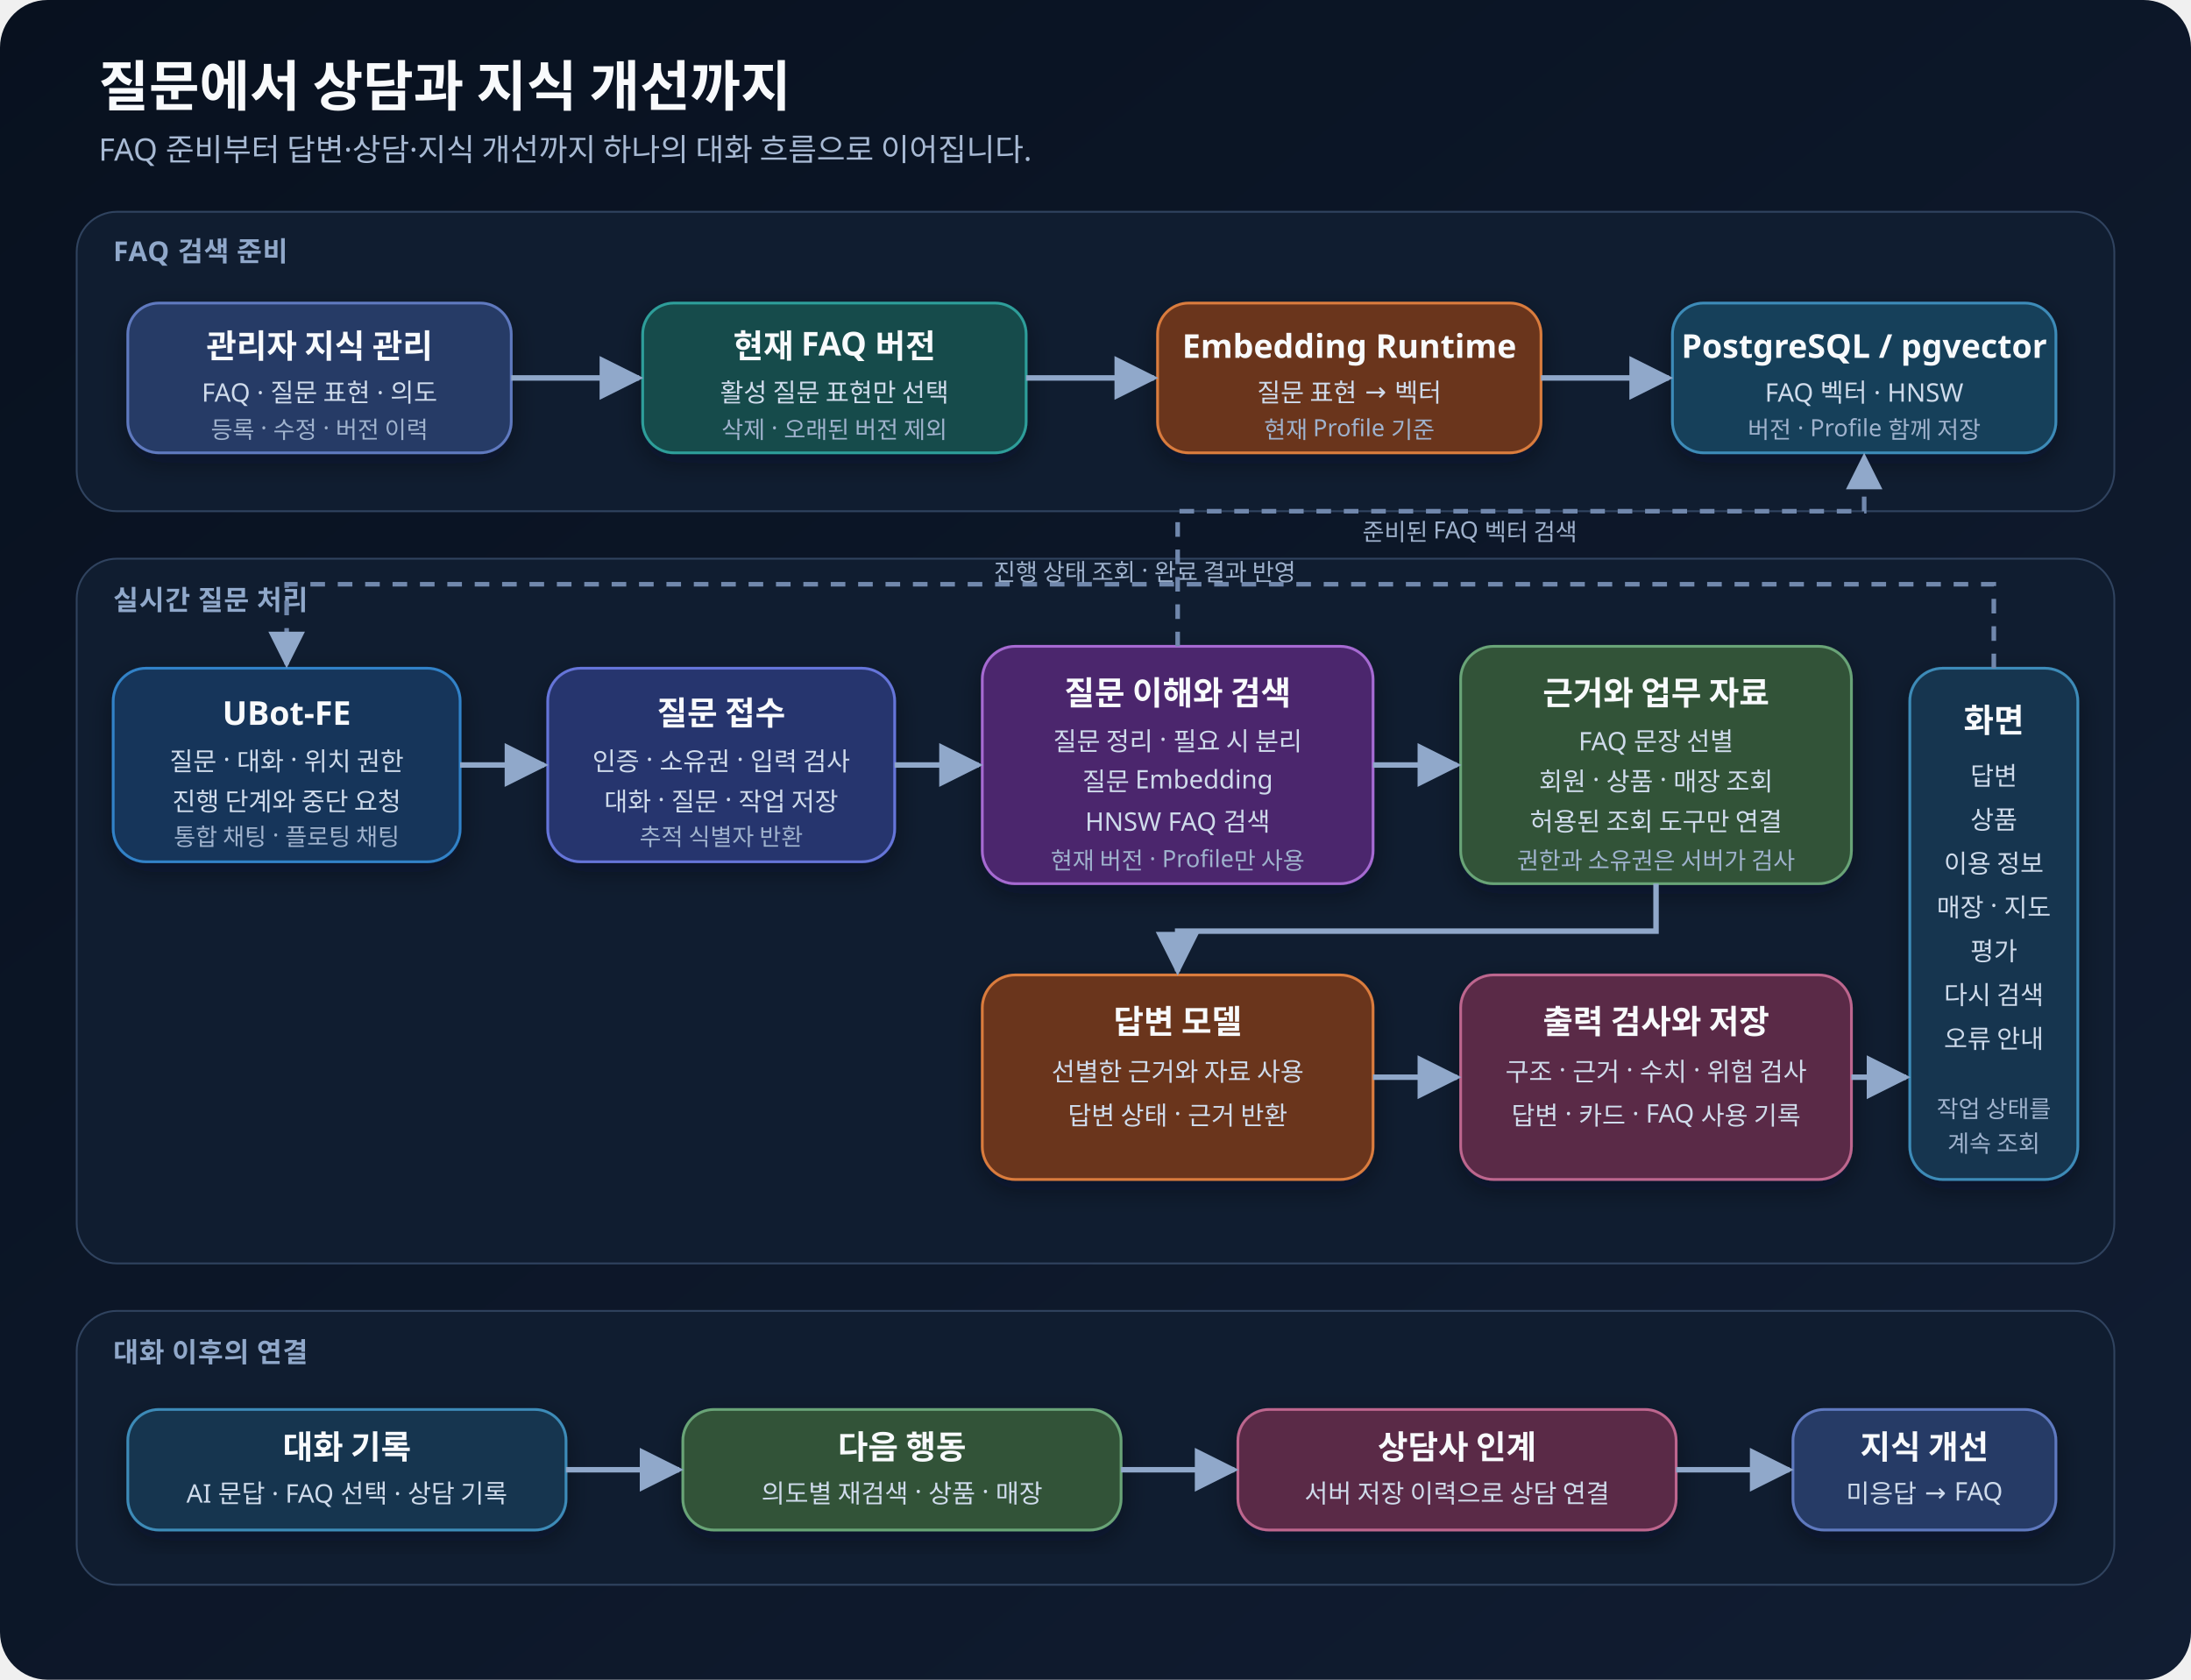
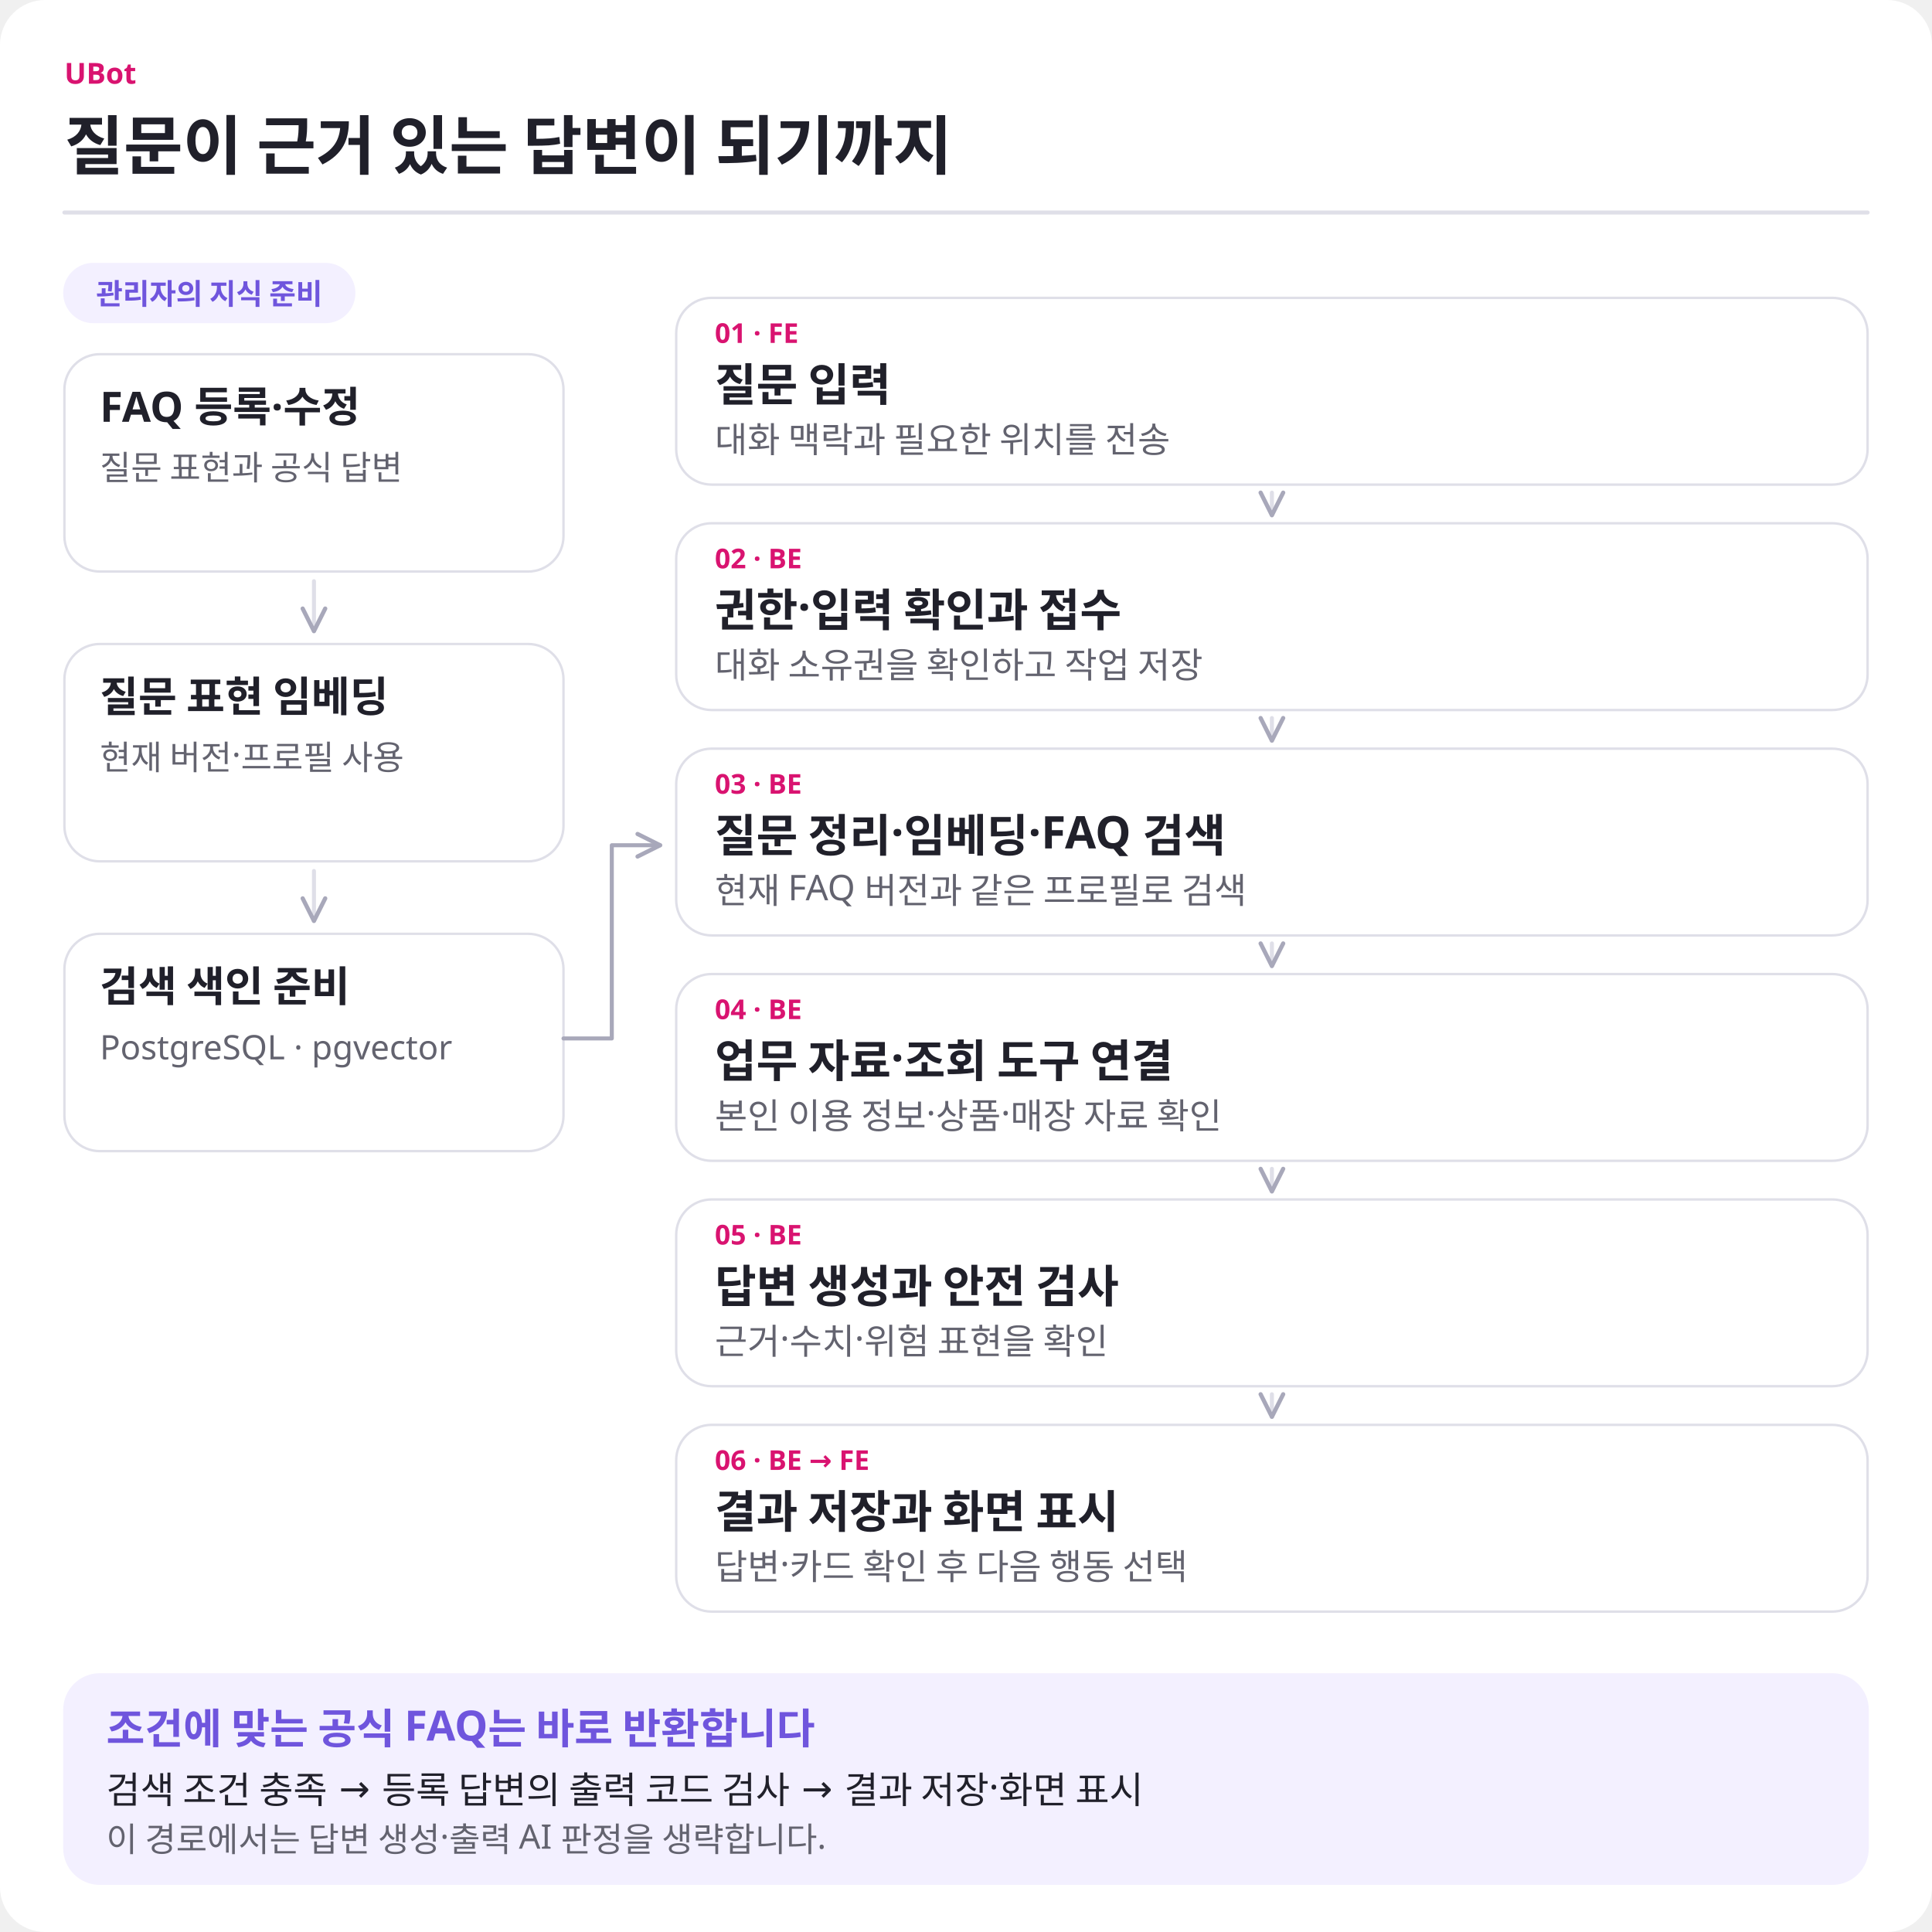
- <svg xmlns="http://www.w3.org/2000/svg" width="1200" height="920" viewBox="0 0 1200 920" role="img" aria-labelledby="title desc">
+ <svg xmlns="http://www.w3.org/2000/svg" width="1200" height="1200" viewBox="0 0 1200 1200" role="img" aria-labelledby="title desc">
  <defs>
-     <linearGradient id="bg" x1="0" y1="0" x2="1" y2="1">
-       <stop offset="0" stop-color="#08111f" />
-       <stop offset="1" stop-color="#111d32" />
-     </linearGradient>
-     <filter id="shadow" x="-20%" y="-20%" width="140%" height="140%">
-       <feDropShadow dx="0" dy="5" stdDeviation="7" flood-color="#020617" flood-opacity="0.38" />
-     </filter>
-     <marker id="arrow" viewBox="0 0 10 10" refX="9" refY="5" markerWidth="8" markerHeight="8" orient="auto-start-reverse">
-       <path d="M 0 0 L 10 5 L 0 10 z" fill="#90a8ca" />
+     <marker id="arrow" viewBox="0 0 10 10" refX="9" refY="5" markerWidth="7" markerHeight="7" orient="auto-start-reverse">
+       <path d="M1 1 L9 5 L1 9" fill="none" stroke="#A8A8BA" stroke-width="1.5" stroke-linecap="round" stroke-linejoin="round" />
    </marker>
-     <style>
-       .title { fill:#f8fafc; font:700 30px 'Pretendard','Noto Sans KR','Segoe UI',sans-serif; }
-       .subtitle { fill:#a8bad4; font:500 17px 'Pretendard','Noto Sans KR','Segoe UI',sans-serif; }
-       .lane { fill:#90a8ca; font:700 15px 'Pretendard','Noto Sans KR','Segoe UI',sans-serif; letter-spacing:.4px; }
-       .card-title { fill:#f8fafc; font:700 18px 'Pretendard','Noto Sans KR','Segoe UI',sans-serif; }
-       .card-body { fill:#cfdbeb; font:500 14px 'Pretendard','Noto Sans KR','Segoe UI',sans-serif; }
-       .small { fill:#9fb2cd; font:500 13px 'Pretendard','Noto Sans KR','Segoe UI',sans-serif; }
-       .line { stroke:#90a8ca; stroke-width:3; fill:none; marker-end:url(#arrow); }
-       .dash { stroke:#7188ad; stroke-width:2.5; fill:none; stroke-dasharray:8 7; marker-end:url(#arrow); }
-       .card { stroke-width:1.5; filter:url(#shadow); }
-     </style>
  </defs>
-   <rect width="1200" height="920" rx="26" fill="url(#bg)" />
-   <text x="54" y="58" class="title">질문에서 상담과 지식 개선까지</text>
-   <text x="54" y="88" class="subtitle">FAQ 준비부터 답변·상담·지식 개선까지 하나의 대화 흐름으로 이어집니다.</text>
-   <rect x="42" y="116" width="1116" height="164" rx="22" fill="#101d30" stroke="#30435f" />
-   <text x="62" y="143" class="lane">FAQ 검색 준비</text>
-   <rect x="70" y="166" width="210" height="82" rx="17" fill="#263b66" stroke="#5f79bf" class="card" />
-   <text x="175" y="196" text-anchor="middle" class="card-title">관리자 지식 관리</text>
-   <text x="175" y="220" text-anchor="middle" class="card-body">FAQ · 질문 표현 · 의도</text>
-   <text x="175" y="240" text-anchor="middle" class="small">등록 · 수정 · 버전 이력</text>
-   <rect x="352" y="166" width="210" height="82" rx="17" fill="#124c4b" stroke="#2f9e9a" class="card" />
-   <text x="457" y="196" text-anchor="middle" class="card-title">현재 FAQ 버전</text>
-   <text x="457" y="220" text-anchor="middle" class="card-body">활성 질문 표현만 선택</text>
-   <text x="457" y="240" text-anchor="middle" class="small">삭제 · 오래된 버전 제외</text>
-   <rect x="634" y="166" width="210" height="82" rx="17" fill="#6b361d" stroke="#da7b3e" class="card" />
-   <text x="739" y="196" text-anchor="middle" class="card-title">Embedding Runtime</text>
-   <text x="739" y="220" text-anchor="middle" class="card-body">질문 표현 → 벡터</text>
-   <text x="739" y="240" text-anchor="middle" class="small">현재 Profile 기준</text>
-   <rect x="916" y="166" width="210" height="82" rx="17" fill="#16415a" stroke="#3d8bb8" class="card" />
-   <text x="1021" y="196" text-anchor="middle" class="card-title">PostgreSQL / pgvector</text>
-   <text x="1021" y="220" text-anchor="middle" class="card-body">FAQ 벡터 · HNSW</text>
-   <text x="1021" y="240" text-anchor="middle" class="small">버전 · Profile 함께 저장</text>
-   <path d="M 280 207 H 350" class="line" />
-   <path d="M 562 207 H 632" class="line" />
-   <path d="M 844 207 H 914" class="line" />
-   <rect x="42" y="306" width="1116" height="386" rx="22" fill="#101d30" stroke="#30435f" />
-   <text x="62" y="334" class="lane">실시간 질문 처리</text>
-   <rect x="62" y="366" width="190" height="106" rx="18" fill="#12345a" stroke="#3282c8" class="card" />
-   <text x="157" y="397" text-anchor="middle" class="card-title">UBot-FE</text>
-   <text x="157" y="422" text-anchor="middle" class="card-body">질문 · 대화 · 위치 권한</text>
-   <text x="157" y="444" text-anchor="middle" class="card-body">진행 단계와 중단 요청</text>
-   <text x="157" y="463" text-anchor="middle" class="small">통합 채팅 · 플로팅 채팅</text>
-   <rect x="300" y="366" width="190" height="106" rx="18" fill="#28356e" stroke="#6574d9" class="card" />
-   <text x="395" y="397" text-anchor="middle" class="card-title">질문 접수</text>
-   <text x="395" y="422" text-anchor="middle" class="card-body">인증 · 소유권 · 입력 검사</text>
-   <text x="395" y="444" text-anchor="middle" class="card-body">대화 · 질문 · 작업 저장</text>
-   <text x="395" y="463" text-anchor="middle" class="small">추적 식별자 반환</text>
-   <rect x="538" y="354" width="214" height="130" rx="18" fill="#4c286d" stroke="#a66ad2" class="card" />
-   <text x="645" y="386" text-anchor="middle" class="card-title">질문 이해와 검색</text>
-   <text x="645" y="411" text-anchor="middle" class="card-body">질문 정리 · 필요 시 분리</text>
-   <text x="645" y="433" text-anchor="middle" class="card-body">질문 Embedding</text>
-   <text x="645" y="455" text-anchor="middle" class="card-body">HNSW FAQ 검색</text>
-   <text x="645" y="476" text-anchor="middle" class="small">현재 버전 · Profile만 사용</text>
-   <rect x="800" y="354" width="214" height="130" rx="18" fill="#325339" stroke="#69a477" class="card" />
-   <text x="907" y="386" text-anchor="middle" class="card-title">근거와 업무 자료</text>
-   <text x="907" y="411" text-anchor="middle" class="card-body">FAQ 문장 선별</text>
-   <text x="907" y="433" text-anchor="middle" class="card-body">회원 · 상품 · 매장 조회</text>
-   <text x="907" y="455" text-anchor="middle" class="card-body">허용된 조회 도구만 연결</text>
-   <text x="907" y="476" text-anchor="middle" class="small">권한과 소유권은 서버가 검사</text>
-   <rect x="538" y="534" width="214" height="112" rx="18" fill="#6b361d" stroke="#da7b3e" class="card" />
-   <text x="645" y="566" text-anchor="middle" class="card-title">답변 모델</text>
-   <text x="645" y="592" text-anchor="middle" class="card-body">선별한 근거와 자료 사용</text>
-   <text x="645" y="616" text-anchor="middle" class="card-body">답변 상태 · 근거 반환</text>
-   <rect x="800" y="534" width="214" height="112" rx="18" fill="#5a2947" stroke="#bd668e" class="card" />
-   <text x="907" y="566" text-anchor="middle" class="card-title">출력 검사와 저장</text>
-   <text x="907" y="592" text-anchor="middle" class="card-body">구조 · 근거 · 수치 · 위험 검사</text>
-   <text x="907" y="616" text-anchor="middle" class="card-body">답변 · 카드 · FAQ 사용 기록</text>
-   <rect x="1046" y="366" width="92" height="280" rx="18" fill="#17364f" stroke="#3d8bb8" class="card" />
-   <text x="1092" y="401" text-anchor="middle" class="card-title">화면</text>
-   <text x="1092" y="430" text-anchor="middle" class="card-body">답변</text>
-   <text x="1092" y="454" text-anchor="middle" class="card-body">상품</text>
-   <text x="1092" y="478" text-anchor="middle" class="card-body">이용 정보</text>
-   <text x="1092" y="502" text-anchor="middle" class="card-body">매장 · 지도</text>
-   <text x="1092" y="526" text-anchor="middle" class="card-body">평가</text>
-   <text x="1092" y="550" text-anchor="middle" class="card-body">다시 검색</text>
-   <text x="1092" y="574" text-anchor="middle" class="card-body">오류 안내</text>
-   <text x="1092" y="612" text-anchor="middle" class="small">작업 상태를</text>
-   <text x="1092" y="631" text-anchor="middle" class="small">계속 조회</text>
-   <path d="M 252 419 H 298" class="line" />
-   <path d="M 490 419 H 536" class="line" />
-   <path d="M 752 419 H 798" class="line" />
-   <path d="M 907 484 V 510 H 645 V 532" class="line" />
-   <path d="M 752 590 H 798" class="line" />
-   <path d="M 1014 590 H 1044" class="line" />
-   <path d="M 1092 366 V 320 H 157 V 364" class="dash" />
-   <text x="627" y="318" text-anchor="middle" class="small">진행 상태 조회 · 완료 결과 반영</text>
-   <path d="M 645 354 V 280 H 1021 V 250" class="dash" />
-   <text x="805" y="296" text-anchor="middle" class="small">준비된 FAQ 벡터 검색</text>
-   <rect x="42" y="718" width="1116" height="150" rx="22" fill="#101d30" stroke="#30435f" />
-   <text x="62" y="746" class="lane">대화 이후의 연결</text>
-   <rect x="70" y="772" width="240" height="66" rx="17" fill="#17364f" stroke="#3d8bb8" class="card" />
-   <text x="190" y="799" text-anchor="middle" class="card-title">대화 기록</text>
-   <text x="190" y="823" text-anchor="middle" class="card-body">AI 문답 · FAQ 선택 · 상담 기록</text>
-   <rect x="374" y="772" width="240" height="66" rx="17" fill="#325339" stroke="#69a477" class="card" />
-   <text x="494" y="799" text-anchor="middle" class="card-title">다음 행동</text>
-   <text x="494" y="823" text-anchor="middle" class="card-body">의도별 재검색 · 상품 · 매장</text>
-   <rect x="678" y="772" width="240" height="66" rx="17" fill="#5a2947" stroke="#bd668e" class="card" />
-   <text x="798" y="799" text-anchor="middle" class="card-title">상담사 인계</text>
-   <text x="798" y="823" text-anchor="middle" class="card-body">서버 저장 이력으로 상담 연결</text>
-   <rect x="982" y="772" width="144" height="66" rx="17" fill="#263b66" stroke="#5f79bf" class="card" />
-   <text x="1054" y="799" text-anchor="middle" class="card-title">지식 개선</text>
-   <text x="1054" y="823" text-anchor="middle" class="card-body">미응답 → FAQ</text>
-   <path d="M 310 805 H 372" class="line" />
-   <path d="M 614 805 H 676" class="line" />
-   <path d="M 918 805 H 980" class="line" />
+   <rect width="1200" height="1200" rx="28" fill="#FFFFFF" />
+   <g font-family="'SUITE','Malgun Gothic','Noto Sans KR','Apple SD Gothic Neo',sans-serif">
+     <text x="40" y="52" font-size="18" fill="#D91370" font-weight="750" text-anchor="start">UBot</text>
+     <text x="40" y="105" font-size="40" fill="#20202A" font-weight="750" text-anchor="start">질문이 근거 있는 답변이 되기까지</text>
+     <path d="M40 132 L1160 132" fill="none" stroke="#DFDFE8" stroke-width="2.5" stroke-linecap="round" />
+     <rect x="40" y="164" width="180" height="36" rx="18" fill="#F3F0FF" stroke="#F3F0FF" stroke-width="1.5" />
+     <text x="130" y="189" font-size="18" fill="#6F55DD" font-weight="700" text-anchor="middle">관리자의 지식 준비</text>
+     <rect x="40" y="220" width="310" height="135" rx="22" fill="#FFF" stroke="#DFDFE8" stroke-width="1.5" />
+     <text x="62" y="262" font-size="26" fill="#20202A" font-weight="750" text-anchor="start">FAQ 등록·수정</text>
+     <text x="62" y="298" font-size="21" fill="#63636F" font-weight="500" text-anchor="start">질문 표현과 공식 답변</text>
+     <path d="M195 361 L195 392" fill="none" stroke="#DFDFE8" stroke-width="2.5" stroke-linecap="round" marker-end="url(#arrow)" />
+     <rect x="40" y="400" width="310" height="135" rx="22" fill="#FFF" stroke="#DFDFE8" stroke-width="1.5" />
+     <text x="62" y="442" font-size="26" fill="#20202A" font-weight="750" text-anchor="start">질문 표현 임베딩</text>
+     <text x="62" y="478" font-size="21" fill="#63636F" font-weight="500" text-anchor="start">현재 버전·프로필 사용</text>
+     <path d="M195 541 L195 572" fill="none" stroke="#DFDFE8" stroke-width="2.5" stroke-linecap="round" marker-end="url(#arrow)" />
+     <rect x="40" y="580" width="310" height="135" rx="22" fill="#FFF" stroke="#DFDFE8" stroke-width="1.5" />
+     <text x="62" y="622" font-size="26" fill="#20202A" font-weight="750" text-anchor="start">검색 색인 준비</text>
+     <text x="62" y="658" font-size="21" fill="#63636F" font-weight="500" text-anchor="start">PostgreSQL · pgvector</text>
+     <path d="M 350 645 H 380 V 525 H 410" fill="none" stroke="#A8A8BA" stroke-width="2.5" stroke-linecap="round" stroke-linejoin="round" marker-end="url(#arrow)" />
+     <rect x="420" y="185" width="740" height="116" rx="22" fill="#FFF" stroke="#DFDFE8" stroke-width="1.5" />
+     <text x="444" y="213" font-size="17" fill="#D91370" font-weight="700" text-anchor="start">01 · FE</text>
+     <text x="444" y="249" font-size="28" fill="#20202A" font-weight="750" text-anchor="start">질문 입력</text>
+     <text x="444" y="281" font-size="22" fill="#63636F" font-weight="500" text-anchor="start">대화 맥락과 필요한 위치를 전송</text>
+     <path d="M790 306 L790 320" fill="none" stroke="#DFDFE8" stroke-width="2.5" stroke-linecap="round" marker-end="url(#arrow)" />
+     <rect x="420" y="325" width="740" height="116" rx="22" fill="#FFF" stroke="#DFDFE8" stroke-width="1.5" />
+     <text x="444" y="353" font-size="17" fill="#D91370" font-weight="700" text-anchor="start">02 · BE</text>
+     <text x="444" y="389" font-size="28" fill="#20202A" font-weight="750" text-anchor="start">권한·입력 확인과 접수</text>
+     <text x="444" y="421" font-size="22" fill="#63636F" font-weight="500" text-anchor="start">대화 소유권을 확인하고 작업 저장</text>
+     <path d="M790 446 L790 460" fill="none" stroke="#DFDFE8" stroke-width="2.5" stroke-linecap="round" marker-end="url(#arrow)" />
+     <rect x="420" y="465" width="740" height="116" rx="22" fill="#FFF" stroke="#DFDFE8" stroke-width="1.5" />
+     <text x="444" y="493" font-size="17" fill="#D91370" font-weight="700" text-anchor="start">03 · BE</text>
+     <text x="444" y="529" font-size="28" fill="#20202A" font-weight="750" text-anchor="start">질문 정리·임베딩·FAQ 검색</text>
+     <text x="444" y="561" font-size="22" fill="#63636F" font-weight="500" text-anchor="start">현재 FAQ 버전과 같은 프로필로 검색</text>
+     <path d="M790 586 L790 600" fill="none" stroke="#DFDFE8" stroke-width="2.5" stroke-linecap="round" marker-end="url(#arrow)" />
+     <rect x="420" y="605" width="740" height="116" rx="22" fill="#FFF" stroke="#DFDFE8" stroke-width="1.5" />
+     <text x="444" y="633" font-size="17" fill="#D91370" font-weight="700" text-anchor="start">04 · BE</text>
+     <text x="444" y="669" font-size="28" fill="#20202A" font-weight="750" text-anchor="start">업무 자료·조회 도구 연결</text>
+     <text x="444" y="701" font-size="22" fill="#63636F" font-weight="500" text-anchor="start">본인 이용 정보·상품·매장 자료 확인</text>
+     <path d="M790 726 L790 740" fill="none" stroke="#DFDFE8" stroke-width="2.5" stroke-linecap="round" marker-end="url(#arrow)" />
+     <rect x="420" y="745" width="740" height="116" rx="22" fill="#FFF" stroke="#DFDFE8" stroke-width="1.5" />
+     <text x="444" y="773" font-size="17" fill="#D91370" font-weight="700" text-anchor="start">05 · BE</text>
+     <text x="444" y="809" font-size="28" fill="#20202A" font-weight="750" text-anchor="start">답변 생성과 안전 검사</text>
+     <text x="444" y="841" font-size="22" fill="#63636F" font-weight="500" text-anchor="start">근거·수치·위험 표현을 확인</text>
+     <path d="M790 866 L790 880" fill="none" stroke="#DFDFE8" stroke-width="2.5" stroke-linecap="round" marker-end="url(#arrow)" />
+     <rect x="420" y="885" width="740" height="116" rx="22" fill="#FFF" stroke="#DFDFE8" stroke-width="1.5" />
+     <text x="444" y="913" font-size="17" fill="#D91370" font-weight="700" text-anchor="start">06 · BE → FE</text>
+     <text x="444" y="949" font-size="28" fill="#20202A" font-weight="750" text-anchor="start">결과 저장과 화면 표시</text>
+     <text x="444" y="981" font-size="22" fill="#63636F" font-weight="500" text-anchor="start">답변·카드 확인 후 다음 행동 선택</text>
+     <rect x="40" y="1040" width="1120" height="130" rx="22" fill="#F3F0FF" stroke="#F3F0FF" stroke-width="1.5" />
+     <text x="66" y="1083" font-size="26" fill="#6F55DD" font-weight="750" text-anchor="start">조건에 맞는 공식 FAQ는 바로 반환합니다</text>
+     <text x="66" y="1120" font-size="23" fill="#20202A" font-weight="500" text-anchor="start">검색 조건 충족 → 등록 답변의 출력 코드 검사 → 결과 저장·화면 표시</text>
+     <text x="66" y="1150" font-size="21" fill="#63636F" font-weight="500" text-anchor="start">이 경로에서는 답변 생성·출력 AI 판정을 생략합니다.</text>
+   </g>
</svg>
